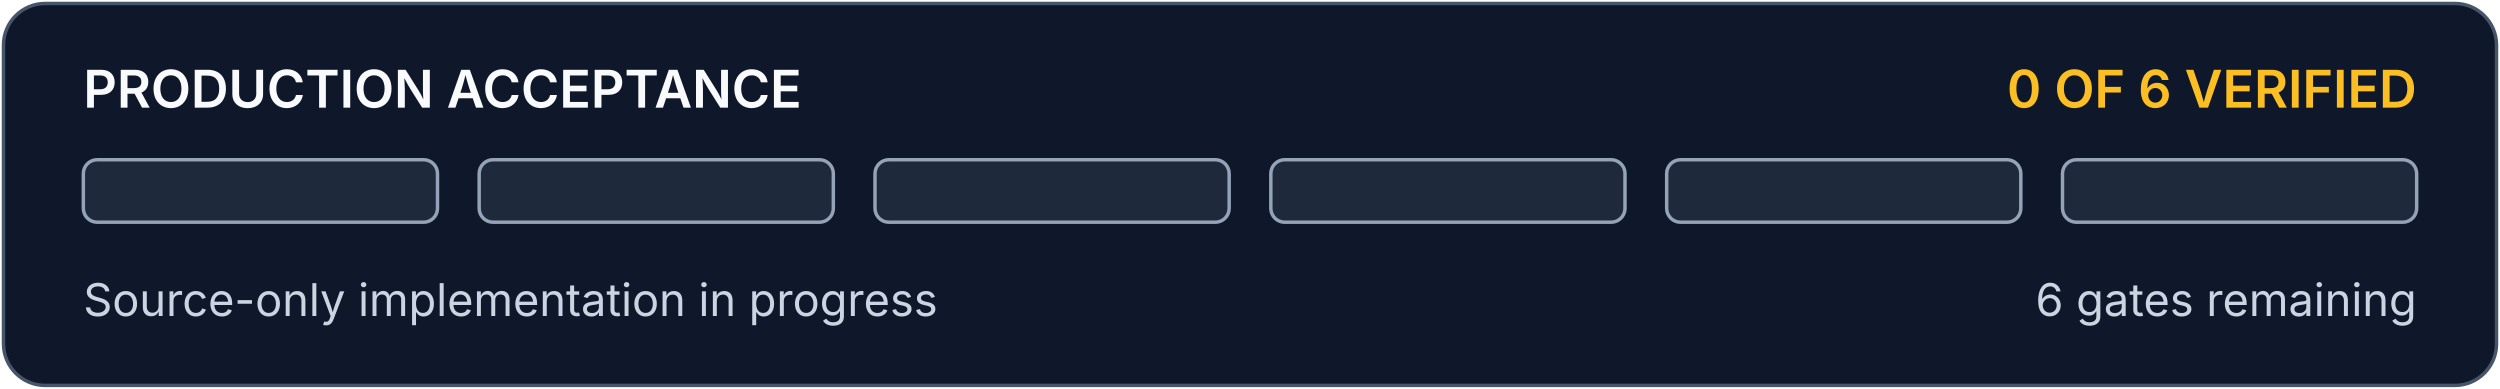
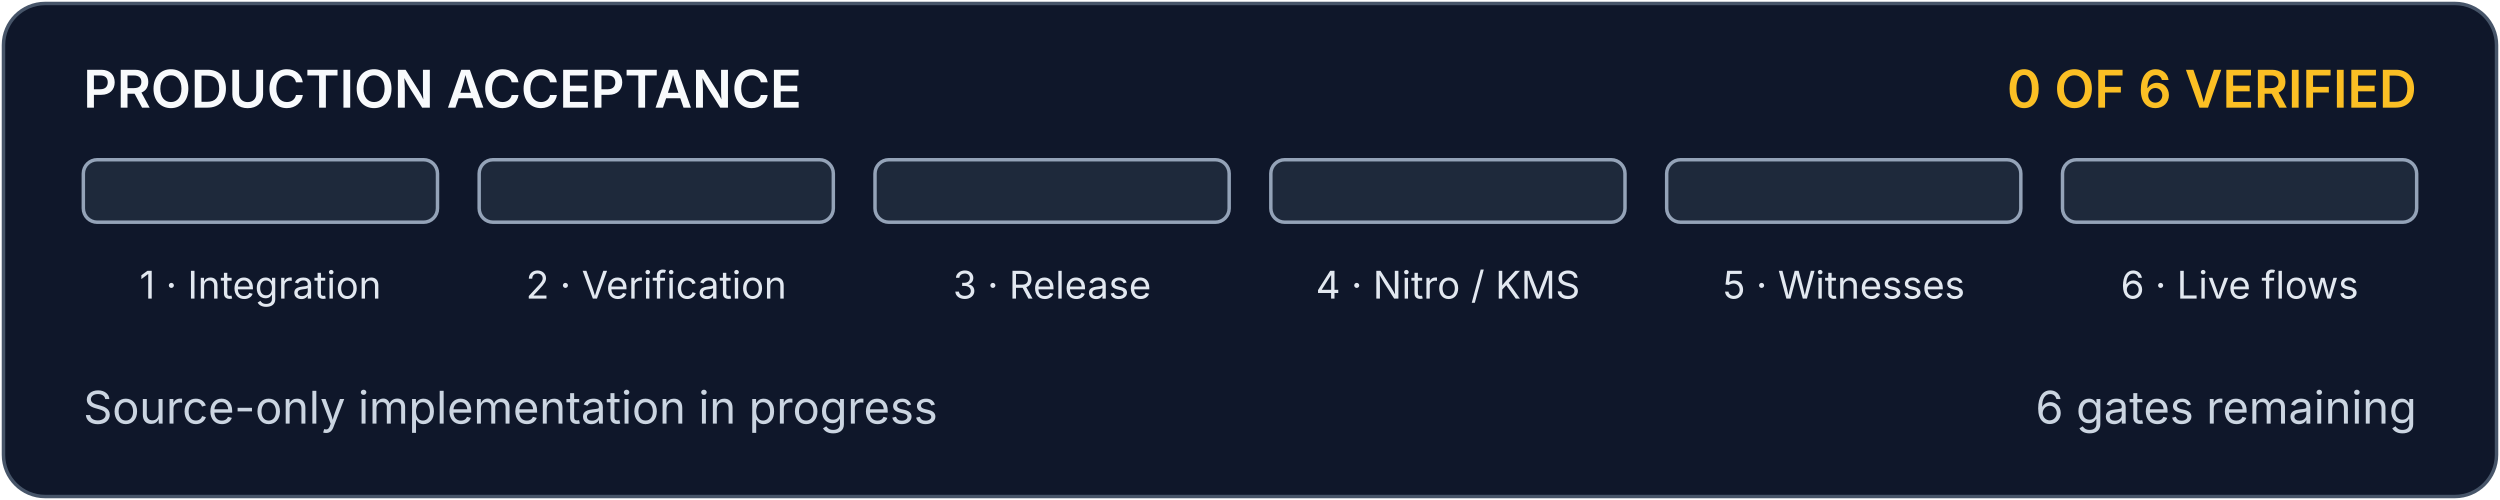
- <svg xmlns="http://www.w3.org/2000/svg" width="720" height="112" viewBox="0 0 720 112" role="img" aria-labelledby="title description">
-   <rect x="1" y="1" width="718" height="110" rx="12" fill="#0f172a" stroke="#475569" />
+ <svg xmlns="http://www.w3.org/2000/svg" width="720" height="144" viewBox="0 0 720 144" role="img" aria-labelledby="title description">
+   <rect x="1" y="1" width="718" height="142" rx="12" fill="#0f172a" stroke="#475569" />
  <g font-family="system-ui, -apple-system, Segoe UI, sans-serif">
    <text x="24" y="31" fill="#f8fafc" font-size="15" font-weight="600">PRODUCTION ACCEPTANCE</text>
    <text x="696" y="31" fill="#fbbf24" font-size="15" font-weight="600" text-anchor="end">0 OF 6 VERIFIED</text>
    <g fill="#1e293b" stroke="#94a3b8">
      <rect x="24" y="46" width="102" height="18" rx="4" />
      <rect x="138" y="46" width="102" height="18" rx="4" />
      <rect x="252" y="46" width="102" height="18" rx="4" />
      <rect x="366" y="46" width="102" height="18" rx="4" />
      <rect x="480" y="46" width="102" height="18" rx="4" />
      <rect x="594" y="46" width="102" height="18" rx="4" />
    </g>
-     <text x="24" y="91" fill="#cbd5e1" font-size="13">Source-only implementation in progress</text>
-     <text x="696" y="91" fill="#cbd5e1" font-size="13" text-anchor="end">6 gates remaining</text>
+     <g fill="#e2e8f0" font-size="11" text-anchor="middle">
+       <text x="75" y="86">1 · Integration</text>
+       <text x="189" y="86">2 · Verification</text>
+       <text x="303" y="86">3 · Release</text>
+       <text x="417" y="86">4 · Nitro / KMS</text>
+       <text x="531" y="86">5 · Witnesses</text>
+       <text x="645" y="86">6 · Live flows</text>
+     </g>
+     <text x="24" y="122" fill="#cbd5e1" font-size="13">Source-only implementation in progress</text>
+     <text x="696" y="122" fill="#cbd5e1" font-size="13" text-anchor="end">6 gates remaining</text>
  </g>
</svg>
